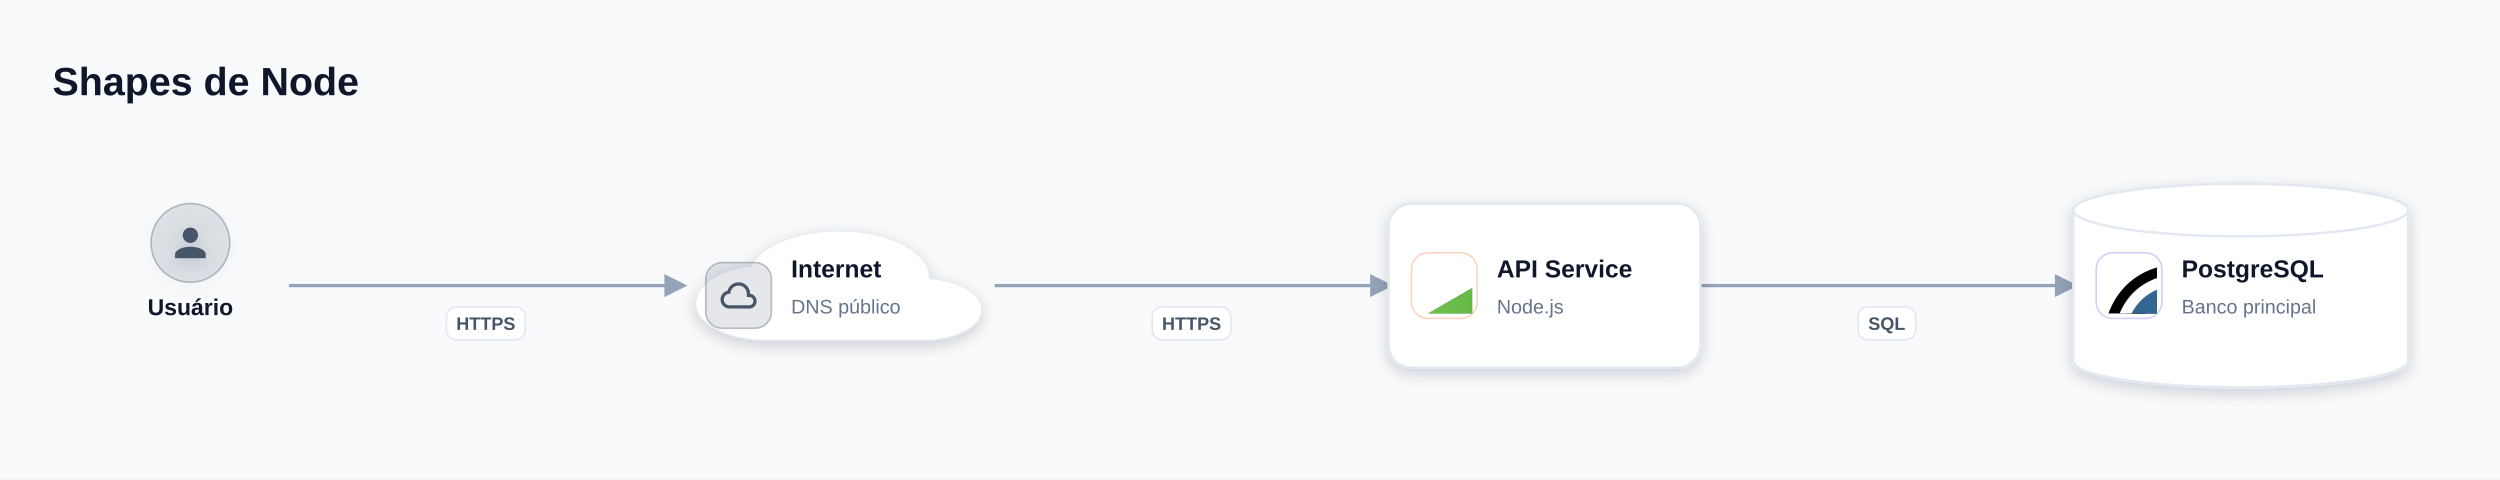
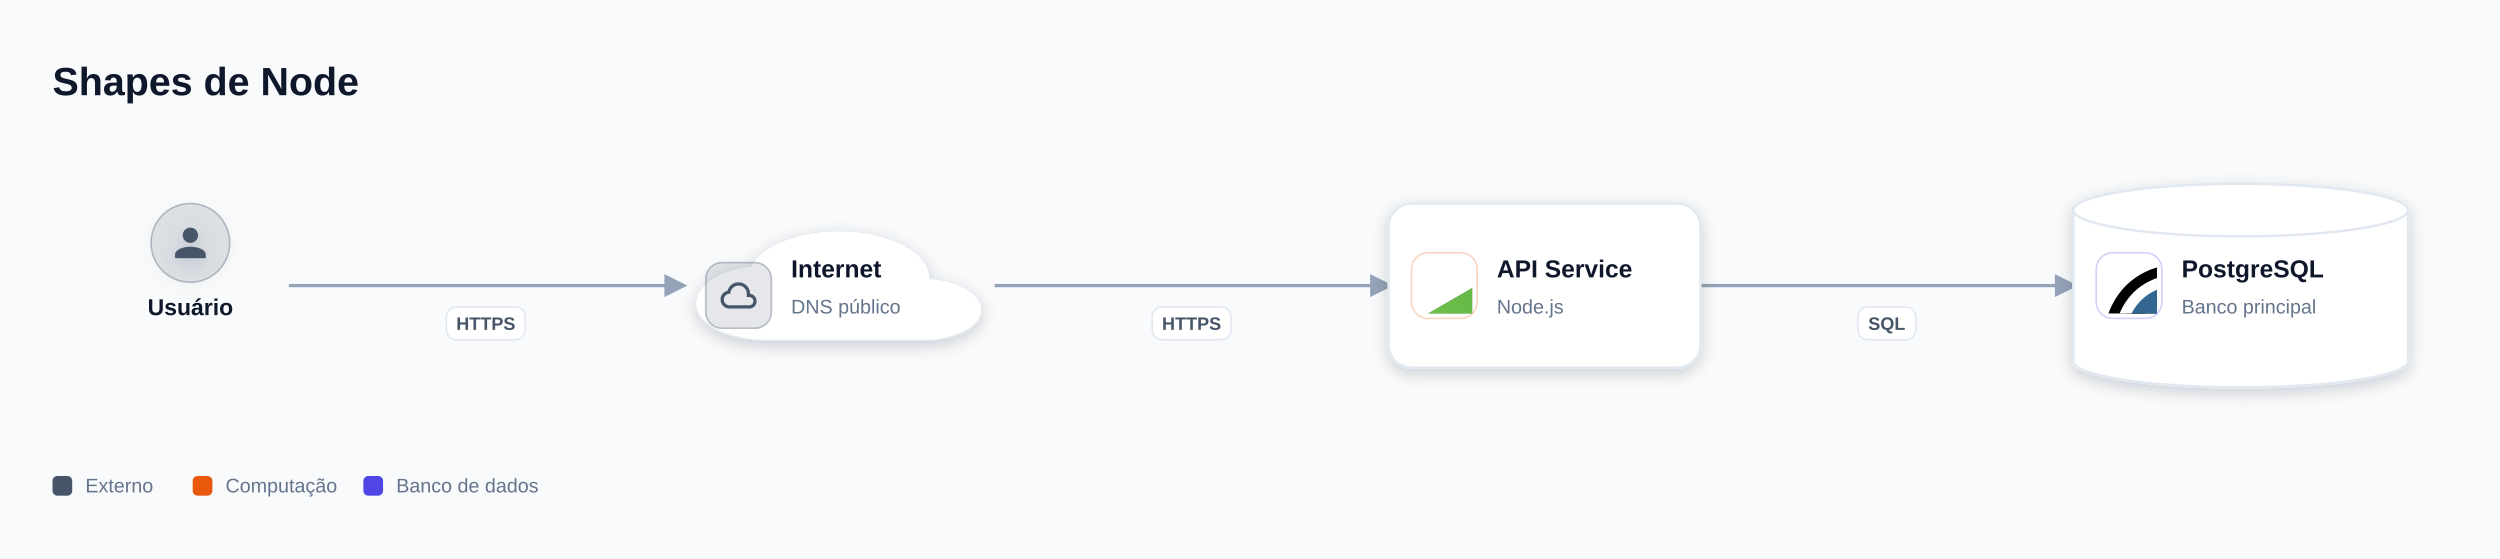
- <svg xmlns="http://www.w3.org/2000/svg" xmlns:xlink="http://www.w3.org/1999/xlink" width="1523.2" height="292" viewBox="0 0 1523.2 292">
+ <svg xmlns="http://www.w3.org/2000/svg" xmlns:xlink="http://www.w3.org/1999/xlink" width="1523.2" height="340" viewBox="0 0 1523.2 340">
  <defs>
    <filter id="card-shadow" x="-40%" y="-40%" width="180%" height="180%">
      <feDropShadow dx="0" dy="3" stdDeviation="5" flood-color="rgba(15, 23, 42, 0.18)" />
    </filter>
    <marker id="arrow-clean-light" viewBox="0 0 10 10" refX="8" refY="5" markerWidth="7" markerHeight="7" orient="auto-start-reverse">
      <path d="M0,0 L10,5 L0,10 z" fill="#94a3b8" />
    </marker>
  </defs>
-   <rect x="0" y="0" width="1523.2" height="292" fill="#f8fafc" />
+   <rect x="0" y="0" width="1523.2" height="340" fill="#f8fafc" />
  <text x="32" y="58" font-family="&quot;Segoe UI&quot;, &quot;Helvetica Neue&quot;, Arial, sans-serif" font-size="24" font-weight="700" fill="#0f172a">Shapes de Node</text>
  <g transform="translate(32, 88)">
    <path d="M144,86 L384,86" fill="none" stroke="#94a3b8" stroke-width="2" marker-end="url(#arrow-clean-light)" />
    <g>
      <rect x="240" y="99" width="48" height="20" rx="6" fill="#ffffff" stroke="#e2e8f0" stroke-width="1" />
      <text x="264" y="113" font-family="&quot;Segoe UI&quot;, &quot;Helvetica Neue&quot;, Arial, sans-serif" font-size="11" font-weight="600" text-anchor="middle" fill="#475569">HTTPS</text>
    </g>
    <path d="M574,86 L814,86" fill="none" stroke="#94a3b8" stroke-width="2" marker-end="url(#arrow-clean-light)" />
    <g>
      <rect x="670" y="99" width="48" height="20" rx="6" fill="#ffffff" stroke="#e2e8f0" stroke-width="1" />
      <text x="694" y="113" font-family="&quot;Segoe UI&quot;, &quot;Helvetica Neue&quot;, Arial, sans-serif" font-size="11" font-weight="600" text-anchor="middle" fill="#475569">HTTPS</text>
    </g>
    <path d="M1004,86 L1231.2,86" fill="none" stroke="#94a3b8" stroke-width="2" marker-end="url(#arrow-clean-light)" />
    <g>
      <rect x="1100" y="99" width="35.2" height="20" rx="6" fill="#ffffff" stroke="#e2e8f0" stroke-width="1" />
      <text x="1117.6" y="113" font-family="&quot;Segoe UI&quot;, &quot;Helvetica Neue&quot;, Arial, sans-serif" font-size="11" font-weight="600" text-anchor="middle" fill="#475569">SQL</text>
    </g>
    <g transform="translate(24, 32)">
      <g filter="url(#card-shadow)">
        <rect x="36" y="4" width="48" height="48" rx="24" fill="#475569" fill-opacity="0.14" stroke="#475569" stroke-opacity="0.35" />
        <svg x="46" y="14" width="28" height="28" viewBox="0 0 24 24">
          <path fill="#475569" d="M12 4a4 4 0 0 1 4 4a4 4 0 0 1-4 4a4 4 0 0 1-4-4a4 4 0 0 1 4-4m0 10c4.42 0 8 1.79 8 4v2H4v-2c0-2.21 3.58-4 8-4" />
        </svg>
      </g>
      <text x="60" y="72" text-anchor="middle" font-family="&quot;Segoe UI&quot;, &quot;Helvetica Neue&quot;, Arial, sans-serif" font-size="14" font-weight="600" fill="#0f172a">Usuário</text>
    </g>
    <g transform="translate(384, 36)" filter="url(#card-shadow)">
      <svg x="0" y="0" width="190" height="100" viewBox="0 0 24 24" preserveAspectRatio="none">
        <path d="M6.5 20q-2.28 0-3.89-1.57Q1 16.85 1 14.58q0-1.95 1.17-3.48q1.18-1.53 3.08-1.95q.63-2.3 2.5-3.72Q9.63 4 12 4q2.93 0 4.96 2.04Q19 8.07 19 11q1.73.2 2.86 1.5q1.14 1.28 1.14 3q0 1.88-1.31 3.19T18.5 20Z" fill="#ffffff" stroke="#e2e8f0" stroke-width="0.6" vector-effect="non-scaling-stroke" />
      </svg>
      <rect x="14" y="36" width="40" height="40" rx="10" fill="#475569" fill-opacity="0.14" stroke="#475569" stroke-opacity="0.35" />
      <svg x="22" y="44" width="24" height="24" viewBox="0 0 24 24">
        <path fill="#475569" d="M6.5 20q-2.28 0-3.89-1.57Q1 16.85 1 14.58q0-1.95 1.17-3.48q1.18-1.53 3.08-1.95q.63-2.3 2.5-3.72Q9.63 4 12 4q2.93 0 4.96 2.04Q19 8.07 19 11q1.73.2 2.86 1.5q1.14 1.28 1.14 3q0 1.88-1.31 3.19T18.5 20m-12-2h12q1.05 0 1.77-.73q.73-.72.73-1.77t-.73-1.77Q19.55 13 18.5 13H17v-2q0-2.07-1.46-3.54Q14.08 6 12 6Q9.93 6 8.46 7.46Q7 8.93 7 11h-.5q-1.45 0-2.47 1.03Q3 13.05 3 14.5T4.03 17q1.02 1 2.47 1m5.5-6" />
      </svg>
      <text x="66" y="45" font-family="&quot;Segoe UI&quot;, &quot;Helvetica Neue&quot;, Arial, sans-serif" font-size="15" font-weight="600" fill="#0f172a">Internet</text>
      <text x="66" y="67" font-family="&quot;Segoe UI&quot;, &quot;Helvetica Neue&quot;, Arial, sans-serif" font-size="12" fill="#64748b">DNS público</text>
    </g>
    <g transform="translate(814, 36)">
      <rect x="0" y="0" width="190" height="100" rx="14" fill="#ffffff" stroke="#e2e8f0" stroke-width="1.5" filter="url(#card-shadow)" />
      <clipPath id="clip-badge-api">
        <rect x="14" y="30" width="40" height="40" rx="10" />
      </clipPath>
      <rect x="14" y="30" width="40" height="40" rx="10" fill="#ffffff" />
      <g clip-path="url(#clip-badge-api)">
        <svg x="17" y="33" width="34" height="34" viewBox="0 0 64 64">
          <defs>
            <linearGradient id="a" x1="68.188%" x2="27.823%" y1="17.487%" y2="89.755%">
              <stop offset="0%" stop-color="#41873F" />
              <stop offset="32.88%" stop-color="#418B3D" />
              <stop offset="63.52%" stop-color="#419637" />
              <stop offset="93.19%" stop-color="#3FA92D" />
              <stop offset="100%" stop-color="#3FAE2A" />
            </linearGradient>
            <linearGradient id="c" x1="43.277%" x2="159.245%" y1="55.169%" y2="-18.306%">
              <stop offset="13.76%" stop-color="#41873F" />
              <stop offset="40.32%" stop-color="#54A044" />
              <stop offset="71.36%" stop-color="#66B848" />
              <stop offset="90.81%" stop-color="#6CC04A" />
            </linearGradient>
            <linearGradient id="f" x1="-4.389%" x2="101.499%" y1="49.997%" y2="49.997%">
              <stop offset="9.192%" stop-color="#6CC04A" />
              <stop offset="28.64%" stop-color="#66B848" />
              <stop offset="59.68%" stop-color="#54A044" />
              <stop offset="86.24%" stop-color="#41873F" />
            </linearGradient>
            <path id="b" d="M134.923 1.832c-4.344-2.443-9.502-2.443-13.846 0L6.787 67.801C2.443 70.244 0 74.859 0 79.745v132.208c0 4.887 2.715 9.502 6.787 11.945l114.29 65.968c4.344 2.444 9.502 2.444 13.846 0l114.29-65.968c4.344-2.443 6.787-7.058 6.787-11.945V79.745c0-4.886-2.715-9.501-6.787-11.944L134.923 1.832Z" />
            <path id="e" d="M134.923 1.832c-4.344-2.443-9.502-2.443-13.846 0L6.787 67.801C2.443 70.244 0 74.859 0 79.745v132.208c0 4.887 2.715 9.502 6.787 11.945l114.29 65.968c4.344 2.444 9.502 2.444 13.846 0l114.29-65.968c4.344-2.443 6.787-7.058 6.787-11.945V79.745c0-4.886-2.715-9.501-6.787-11.944L134.923 1.832Z" />
          </defs>
          <path fill="url(#a)" d="M134.923 1.832c-4.344-2.443-9.502-2.443-13.846 0L6.787 67.801C2.443 70.244 0 74.859 0 79.745v132.208c0 4.887 2.715 9.502 6.787 11.945l114.29 65.968c4.344 2.444 9.502 2.444 13.846 0l114.29-65.968c4.344-2.443 6.787-7.058 6.787-11.945V79.745c0-4.886-2.715-9.501-6.787-11.944L134.923 1.832Z" />
          <mask id="d" fill="#fff">
            <use xlink:href="#b" />
          </mask>
          <path fill="url(#c)" d="M249.485 67.8 134.65 1.833c-1.086-.542-2.443-1.085-3.529-1.357L2.443 220.912c1.086 1.357 2.444 2.443 3.8 3.258l114.834 65.968c3.258 1.9 7.059 2.443 10.588 1.357L252.47 70.515c-.815-1.086-1.9-1.9-2.986-2.714Z" mask="url(#d)" />
          <mask id="g" fill="#fff">
            <use xlink:href="#e" />
          </mask>
          <path fill="url(#f)" d="M249.756 223.898c3.258-1.9 5.701-5.158 6.787-8.687L130.579.204c-3.258-.543-6.787-.272-9.773 1.628L6.786 67.53l122.979 224.238c1.628-.272 3.529-.815 5.158-1.63l114.833-66.239Z" mask="url(#g)" />
        </svg>
      </g>
      <rect x="14" y="30" width="40" height="40" rx="10" fill="none" stroke="#ea580c" stroke-opacity="0.25" />
      <text x="66" y="45" font-family="&quot;Segoe UI&quot;, &quot;Helvetica Neue&quot;, Arial, sans-serif" font-size="15" font-weight="600" fill="#0f172a">API Service</text>
      <text x="66" y="67" font-family="&quot;Segoe UI&quot;, &quot;Helvetica Neue&quot;, Arial, sans-serif" font-size="12" fill="#64748b">Node.js</text>
    </g>
    <g transform="translate(1231.2, 24)">
      <path d="M0,16     A102,16 0 0 1 204,16     L204,108     A102,16 0 0 1 0,108     Z" fill="#ffffff" stroke="#e2e8f0" stroke-width="1.5" filter="url(#card-shadow)" />
      <ellipse cx="102" cy="16" rx="102" ry="16" fill="#ffffff" stroke="#e2e8f0" stroke-width="1.5" />
      <clipPath id="clip-badge-db">
        <rect x="14" y="42" width="40" height="40" rx="10" />
      </clipPath>
      <rect x="14" y="42" width="40" height="40" rx="10" fill="#ffffff" />
      <g clip-path="url(#clip-badge-db)">
        <svg x="17" y="45" width="34" height="34" viewBox="0 0 64 64">
          <g style="fill-rule:nonzero;clip-rule:nonzero;fill:none;stroke:#fff;stroke-width:12.465;stroke-linecap:round;stroke-linejoin:round;stroke-miterlimit:4">
            <path d="M323.205 324.227c2.833-23.601 1.984-27.062 19.563-23.239l4.463.392c13.517.615 31.199-2.174 41.587-7 22.362-10.376 35.622-27.7 13.572-23.148-50.297 10.376-53.755-6.655-53.755-6.655 53.111-78.803 75.313-178.836 56.149-203.322-52.27-66.789-142.748-35.206-144.262-34.386l-.482.089c-9.938-2.062-21.06-3.294-33.554-3.496-22.761-.374-40.032 5.967-53.133 15.904 0 0-161.408-66.498-153.899 83.628 1.597 31.936 45.777 241.655 98.47 178.31 19.259-23.163 37.871-42.748 37.871-42.748 9.242 6.14 20.307 9.272 31.912 8.147l.897-.765c-.281 2.876-.157 5.689.359 9.019-13.572 15.167-9.584 17.83-36.723 23.416-27.457 5.659-11.326 15.734-.797 18.367 12.768 3.193 42.305 7.716 62.268-20.224l-.795 3.188c5.325 4.26 4.965 30.619 5.72 49.452.756 18.834 2.017 36.409 5.856 46.771 3.839 10.36 8.369 37.05 44.036 29.406 29.809-6.388 52.6-15.582 54.677-101.107" style="fill:#000;stroke:#000;stroke-width:37.395;stroke-linecap:butt;stroke-linejoin:miter" />
            <path stroke="none" d="M402.395 271.23c-50.302 10.376-53.76-6.655-53.76-6.655 53.111-78.808 75.313-178.843 56.153-203.326-52.27-66.785-142.752-35.2-144.262-34.38l-.486.087c-9.938-2.063-21.06-3.292-33.56-3.496-22.761-.373-40.026 5.967-53.127 15.902 0 0-161.411-66.495-153.904 83.63 1.597 31.938 45.776 241.657 98.471 178.312 19.26-23.163 37.869-42.748 37.869-42.748 9.243 6.14 20.308 9.272 31.908 8.147l.901-.765c-.28 2.876-.152 5.689.361 9.019-13.575 15.167-9.586 17.83-36.723 23.416-27.459 5.659-11.328 15.734-.796 18.367 12.768 3.193 42.307 7.716 62.266-20.224l-.796 3.188c5.319 4.26 9.054 27.711 8.428 48.969-.626 21.259-1.044 35.854 3.147 47.254 4.191 11.4 8.368 37.05 44.042 29.406 29.809-6.388 45.256-22.942 47.405-50.555 1.525-19.631 4.976-16.729 5.194-34.28l2.768-8.309c3.192-26.611.507-35.196 18.872-31.203l4.463.392c13.517.615 31.208-2.174 41.591-7 22.358-10.376 35.618-27.7 13.573-23.148z" style="fill:#336791;stroke:none" />
            <path d="M215.866 286.484c-1.385 49.516.348 99.377 5.193 111.495 4.848 12.118 15.223 35.688 50.9 28.045 29.806-6.39 40.651-18.756 45.357-46.051 3.466-20.082 10.148-75.854 11.005-87.281M173.104 38.256S11.583-27.76 19.092 122.365c1.597 31.938 45.779 241.664 98.473 178.316 19.256-23.166 36.671-41.335 36.671-41.335M260.349 26.207c-5.591 1.753 89.848-34.889 144.087 34.417 19.159 24.484-3.043 124.519-56.153 203.329" />
            <path d="M348.282 263.953s3.461 17.036 53.764 6.653c22.04-4.552 8.776 12.774-13.577 23.155-18.345 8.514-59.474 10.696-60.146-1.069-1.729-30.355 21.647-21.133 19.96-28.739-1.525-6.85-11.979-13.573-18.894-30.338-6.037-14.633-82.796-126.849 21.287-110.183 3.813-.789-27.146-99.002-124.553-100.599-97.385-1.597-94.19 119.762-94.19 119.762" style="stroke-linejoin:bevel" />
            <path d="M188.604 274.334c-13.577 15.166-9.584 17.829-36.723 23.417-27.459 5.66-11.326 15.733-.797 18.365 12.768 3.195 42.307 7.718 62.266-20.229 6.078-8.509-.036-22.086-8.385-25.547-4.034-1.671-9.428-3.765-16.361 3.994z" />
            <path d="M187.715 274.069c-1.368-8.917 2.93-19.528 7.536-31.942 6.922-18.626 22.893-37.255 10.117-96.339-9.523-44.029-73.396-9.163-73.436-3.193-.039 5.968 2.889 30.26-1.067 58.548-5.162 36.913 23.488 68.132 56.479 64.938" />
            <path d="M172.517 141.7c-.288 2.039 3.733 7.48 8.976 8.207 5.234.73 9.714-3.522 9.998-5.559.284-2.039-3.732-4.285-8.977-5.015-5.237-.731-9.719.333-9.996 2.367z" style="fill:#fff;stroke-width:4.155;stroke-linecap:butt;stroke-linejoin:miter" />
            <path d="M331.941 137.543c.284 2.039-3.732 7.48-8.976 8.207-5.238.73-9.718-3.522-10.005-5.559-.277-2.039 3.74-4.285 8.979-5.015 5.239-.73 9.718.333 10.002 2.368z" style="fill:#fff;stroke-width:2.078;stroke-linecap:butt;stroke-linejoin:miter" />
            <path d="M350.676 123.432c.863 15.994-3.445 26.888-3.988 43.914-.804 24.748 11.799 53.074-7.191 81.435" />
          </g>
        </svg>
      </g>
      <rect x="14" y="42" width="40" height="40" rx="10" fill="none" stroke="#4f46e5" stroke-opacity="0.25" />
      <text x="66" y="57" font-family="&quot;Segoe UI&quot;, &quot;Helvetica Neue&quot;, Arial, sans-serif" font-size="15" font-weight="600" fill="#0f172a">PostgreSQL</text>
      <text x="66" y="79" font-family="&quot;Segoe UI&quot;, &quot;Helvetica Neue&quot;, Arial, sans-serif" font-size="12" fill="#64748b">Banco principal</text>
    </g>
  </g>
+   <g transform="translate(32, 284)">
+     <g>
+       <rect x="0" y="6" width="12" height="12" rx="3" fill="#475569" />
+       <text x="20" y="16" font-family="&quot;Segoe UI&quot;, &quot;Helvetica Neue&quot;, Arial, sans-serif" font-size="12" fill="#64748b">Externo</text>
+       <rect x="85.4" y="6" width="12" height="12" rx="3" fill="#ea580c" />
+       <text x="105.4" y="16" font-family="&quot;Segoe UI&quot;, &quot;Helvetica Neue&quot;, Arial, sans-serif" font-size="12" fill="#64748b">Computação</text>
+       <rect x="189.4" y="6" width="12" height="12" rx="3" fill="#4f46e5" />
+       <text x="209.4" y="16" font-family="&quot;Segoe UI&quot;, &quot;Helvetica Neue&quot;, Arial, sans-serif" font-size="12" fill="#64748b">Banco de dados</text>
+     </g>
+   </g>
</svg>
